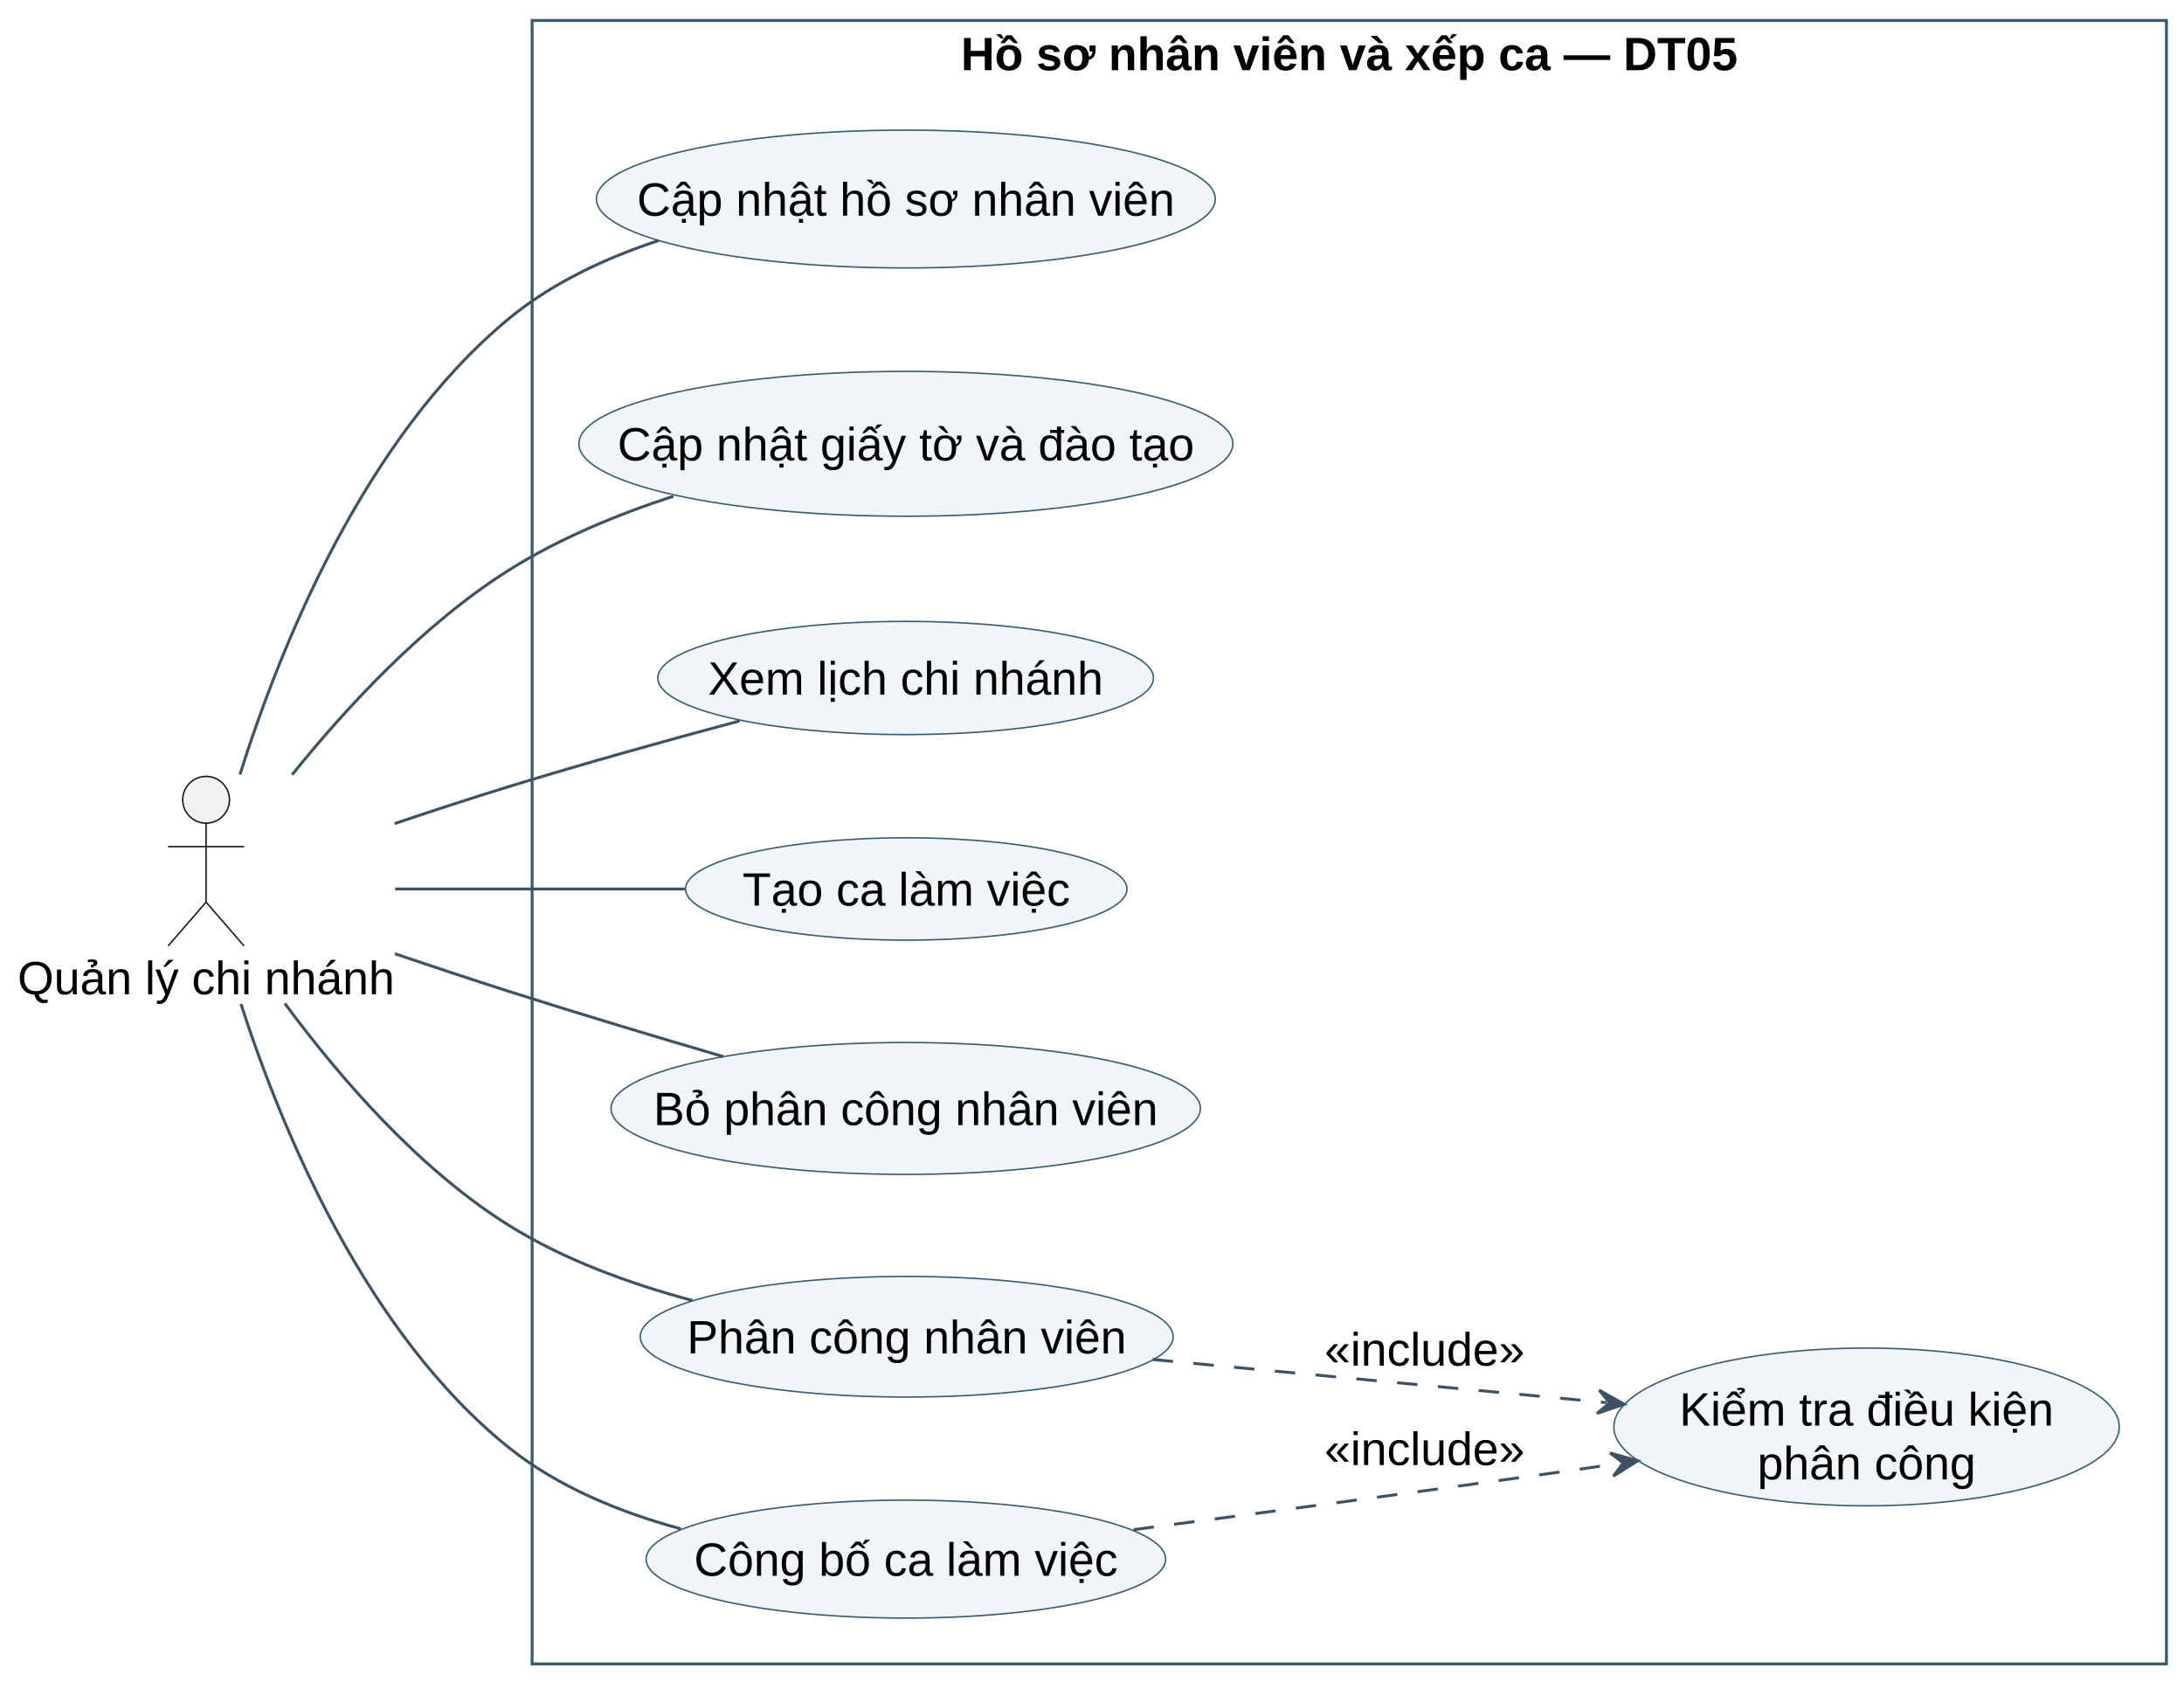
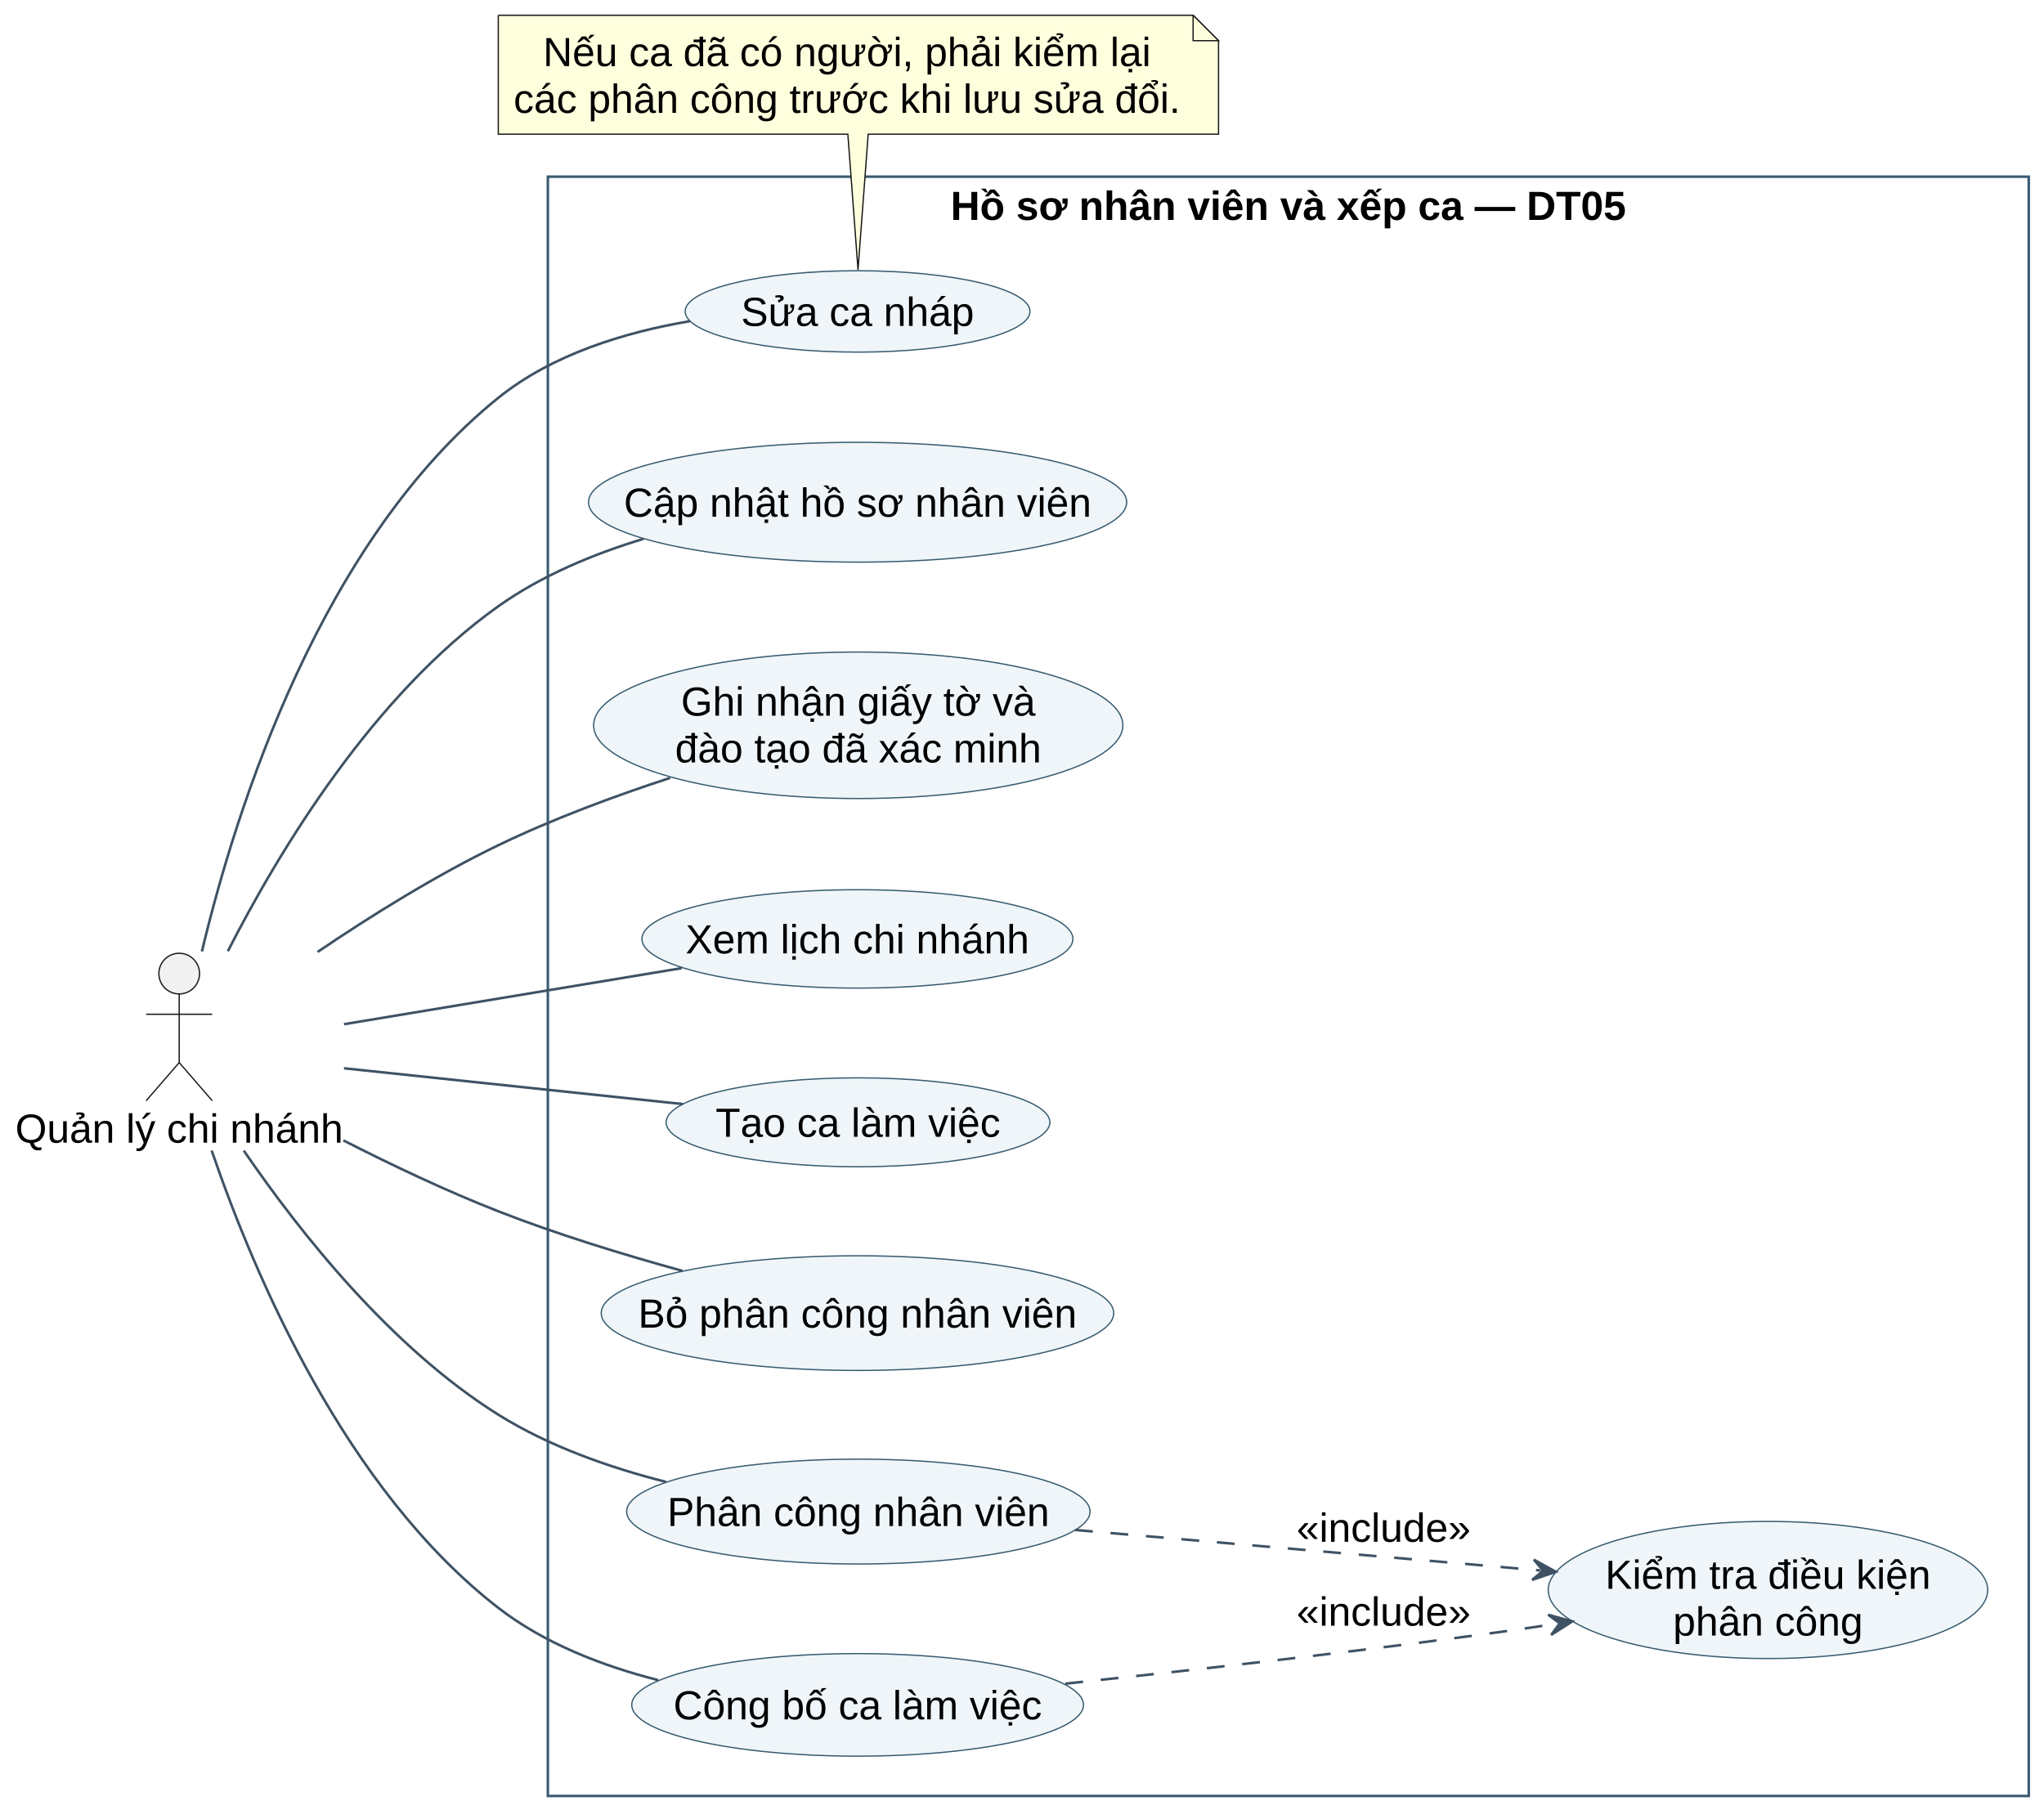
- <svg xmlns="http://www.w3.org/2000/svg" contentStyleType="text/css" data-diagram-type="DESCRIPTION" height="575px" preserveAspectRatio="none" style="width:747px;height:575px;background:#FFFFFF;" version="1.1" viewBox="0 0 747 575" width="747px" zoomAndPan="magnify">
+ <svg xmlns="http://www.w3.org/2000/svg" contentStyleType="text/css" data-diagram-type="DESCRIPTION" height="712px" preserveAspectRatio="none" style="width:804px;height:712px;background:#FFFFFF;" version="1.1" viewBox="0 0 804 712" width="804px" zoomAndPan="magnify">
  <defs />
  <g>
-     <g class="cluster" data-entity="H. s. nh.n vi.n v. x.p ca . DT05" data-source-line="16" data-uid="ent0003" id="cluster_H. s. nh.n vi.n v. x.p ca . DT05">
-       <rect fill="none" height="562" style="stroke:#385B70;stroke-width:1;" width="559" x="182" y="7" />
-       <text fill="#000000" font-family="Arial" font-size="16" font-weight="bold" lengthAdjust="spacing" textLength="265.688" x="328.656" y="24.008">Hồ sơ nhân viên và xếp ca — DT05</text>
+     <g class="cluster" data-entity="H. s. nh.n vi.n v. x.p ca . DT05" data-source-line="19" data-uid="ent0003" id="cluster_H. s. nh.n vi.n v. x.p ca . DT05">
+       <rect fill="none" height="637" style="stroke:#385B70;stroke-width:1;" width="582.5" x="215.5" y="69.5" />
+       <text fill="#000000" font-family="Arial" font-size="16" font-weight="bold" lengthAdjust="spacing" textLength="265.688" x="373.906" y="86.508">Hồ sơ nhân viên và xếp ca — DT05</text>
    </g>
-     <g class="entity" data-entity="PROFILE" data-source-line="17" data-uid="ent0004" id="entity_PROFILE">
-       <ellipse cx="309.836" cy="68.067" fill="#EFF5F8" rx="105.836" ry="23.567" style="stroke:#385B70;stroke-width:0.5;" />
-       <text fill="#000000" font-family="Arial" font-size="16" lengthAdjust="spacing" textLength="183.953" x="217.86" y="73.766">Cập nhật hồ sơ nhân viên</text>
+     <g class="entity" data-entity="PROFILE" data-source-line="20" data-uid="ent0004" id="entity_PROFILE">
+       <ellipse cx="337.336" cy="197.567" fill="#EFF5F8" rx="105.836" ry="23.567" style="stroke:#385B70;stroke-width:0.5;" />
+       <text fill="#000000" font-family="Arial" font-size="16" lengthAdjust="spacing" textLength="183.953" x="245.36" y="203.267">Cập nhật hồ sơ nhân viên</text>
    </g>
-     <g class="entity" data-entity="EV" data-source-line="18" data-uid="ent0005" id="entity_EV">
-       <ellipse cx="309.841" cy="151.768" fill="#EFF5F8" rx="111.841" ry="24.768" style="stroke:#385B70;stroke-width:0.5;" />
-       <text fill="#000000" font-family="Arial" font-size="16" lengthAdjust="spacing" textLength="197.289" x="211.197" y="157.467">Cập nhật giấy tờ và đào tạo</text>
+     <g class="entity" data-entity="EV" data-source-line="21" data-uid="ent0005" id="entity_EV">
+       <ellipse cx="337.587" cy="285.314" fill="#EFF5F8" rx="104.087" ry="28.814" style="stroke:#385B70;stroke-width:0.5;" />
+       <text fill="#000000" font-family="Arial" font-size="16" lengthAdjust="spacing" textLength="139.461" x="267.857" y="281.523">Ghi nhận giấy tờ và</text>
+       <text fill="#000000" font-family="Arial" font-size="16" lengthAdjust="spacing" textLength="144.094" x="265.54" y="299.922">đào tạo đã xác minh</text>
    </g>
-     <g class="entity" data-entity="VIEW" data-source-line="19" data-uid="ent0006" id="entity_VIEW">
-       <ellipse cx="309.759" cy="231.852" fill="#EFF5F8" rx="84.759" ry="19.352" style="stroke:#385B70;stroke-width:0.5;" />
-       <text fill="#000000" font-family="Arial" font-size="16" lengthAdjust="spacing" textLength="135.188" x="242.165" y="237.551">Xem lịch chi nhánh</text>
+     <g class="entity" data-entity="VIEW" data-source-line="22" data-uid="ent0006" id="entity_VIEW">
+       <ellipse cx="337.259" cy="369.352" fill="#EFF5F8" rx="84.759" ry="19.352" style="stroke:#385B70;stroke-width:0.5;" />
+       <text fill="#000000" font-family="Arial" font-size="16" lengthAdjust="spacing" textLength="135.188" x="269.665" y="375.051">Xem lịch chi nhánh</text>
    </g>
-     <g class="entity" data-entity="CREATE" data-source-line="20" data-uid="ent0007" id="entity_CREATE">
-       <ellipse cx="309.983" cy="303.997" fill="#EFF5F8" rx="75.483" ry="17.497" style="stroke:#385B70;stroke-width:0.5;" />
-       <text fill="#000000" font-family="Arial" font-size="16" lengthAdjust="spacing" textLength="112.039" x="253.964" y="309.696">Tạo ca làm việc</text>
+     <g class="entity" data-entity="CREATE" data-source-line="23" data-uid="ent0007" id="entity_CREATE">
+       <ellipse cx="337.483" cy="441.497" fill="#EFF5F8" rx="75.483" ry="17.497" style="stroke:#385B70;stroke-width:0.5;" />
+       <text fill="#000000" font-family="Arial" font-size="16" lengthAdjust="spacing" textLength="112.039" x="281.464" y="447.196">Tạo ca làm việc</text>
    </g>
-     <g class="entity" data-entity="REMOVE" data-source-line="21" data-uid="ent0008" id="entity_REMOVE">
-       <ellipse cx="309.786" cy="379.057" fill="#EFF5F8" rx="100.786" ry="22.557" style="stroke:#385B70;stroke-width:0.5;" />
-       <text fill="#000000" font-family="Arial" font-size="16" lengthAdjust="spacing" textLength="172.586" x="223.493" y="384.756">Bỏ phân công nhân viên</text>
+     <g class="entity" data-entity="EDIT" data-source-line="24" data-uid="ent0008" id="entity_EDIT">
+       <ellipse cx="337.316" cy="122.51" fill="#EFF5F8" rx="67.816" ry="16.01" style="stroke:#385B70;stroke-width:0.5;" />
+       <text fill="#000000" font-family="Arial" font-size="16" lengthAdjust="spacing" textLength="91.664" x="291.484" y="128.209">Sửa ca nháp</text>
    </g>
-     <g class="entity" data-entity="ASSIGN" data-source-line="22" data-uid="ent0009" id="entity_ASSIGN">
-       <ellipse cx="310.127" cy="457.125" fill="#EFF5F8" rx="91.127" ry="20.625" style="stroke:#385B70;stroke-width:0.5;" />
-       <text fill="#000000" font-family="Arial" font-size="16" lengthAdjust="spacing" textLength="150.344" x="234.956" y="462.825">Phân công nhân viên</text>
+     <g class="entity" data-entity="REMOVE" data-source-line="25" data-uid="ent0009" id="entity_REMOVE">
+       <ellipse cx="337.286" cy="516.557" fill="#EFF5F8" rx="100.786" ry="22.557" style="stroke:#385B70;stroke-width:0.5;" />
+       <text fill="#000000" font-family="Arial" font-size="16" lengthAdjust="spacing" textLength="172.586" x="250.993" y="522.256">Bỏ phân công nhân viên</text>
    </g>
-     <g class="entity" data-entity="PUB" data-source-line="23" data-uid="ent0010" id="entity_PUB">
-       <ellipse cx="309.843" cy="533.169" fill="#EFF5F8" rx="88.843" ry="20.169" style="stroke:#385B70;stroke-width:0.5;" />
-       <text fill="#000000" font-family="Arial" font-size="16" lengthAdjust="spacing" textLength="144.961" x="237.363" y="538.868">Công bố ca làm việc</text>
+     <g class="entity" data-entity="ASSIGN" data-source-line="26" data-uid="ent0010" id="entity_ASSIGN">
+       <ellipse cx="337.627" cy="594.625" fill="#EFF5F8" rx="91.127" ry="20.625" style="stroke:#385B70;stroke-width:0.5;" />
+       <text fill="#000000" font-family="Arial" font-size="16" lengthAdjust="spacing" textLength="150.344" x="262.456" y="600.325">Phân công nhân viên</text>
    </g>
-     <g class="entity" data-entity="CHECK" data-source-line="24" data-uid="ent0011" id="entity_CHECK">
-       <ellipse cx="638.424" cy="487.971" fill="#EFF5F8" rx="86.424" ry="26.971" style="stroke:#385B70;stroke-width:0.5;" />
-       <text fill="#000000" font-family="Arial" font-size="16" lengthAdjust="spacing" textLength="128.062" x="574.393" y="487.504">Kiểm tra điều kiện</text>
-       <text fill="#000000" font-family="Arial" font-size="16" lengthAdjust="spacing" textLength="74.734" x="601.057" y="505.902">phân công</text>
+     <g class="entity" data-entity="PUB" data-source-line="27" data-uid="ent0011" id="entity_PUB">
+       <ellipse cx="337.343" cy="670.669" fill="#EFF5F8" rx="88.843" ry="20.169" style="stroke:#385B70;stroke-width:0.5;" />
+       <text fill="#000000" font-family="Arial" font-size="16" lengthAdjust="spacing" textLength="144.961" x="264.863" y="676.368">Công bố ca làm việc</text>
    </g>
-     <g class="entity" data-entity="QL" data-source-line="15" data-uid="ent0002" id="entity_QL">
-       <ellipse cx="70.488" cy="273.5" fill="#F1F1F1" rx="8" ry="8" style="stroke:#181818;stroke-width:0.5;" />
-       <path d="M70.488,281.5 L70.488,308.5 M57.488,289.5 L83.488,289.5 M70.488,308.5 L57.488,323.5 M70.488,308.5 L83.488,323.5" fill="none" style="stroke:#181818;stroke-width:0.5;" />
-       <text fill="#000000" font-family="Arial" font-size="16" lengthAdjust="spacing" textLength="128.977" x="6" y="340.008">Quản lý chi nhánh</text>
+     <g class="entity" data-entity="CHECK" data-source-line="28" data-uid="ent0012" id="entity_CHECK">
+       <ellipse cx="695.424" cy="625.471" fill="#EFF5F8" rx="86.424" ry="26.971" style="stroke:#385B70;stroke-width:0.5;" />
+       <text fill="#000000" font-family="Arial" font-size="16" lengthAdjust="spacing" textLength="128.062" x="631.393" y="625.004">Kiểm tra điều kiện</text>
+       <text fill="#000000" font-family="Arial" font-size="16" lengthAdjust="spacing" textLength="74.734" x="658.057" y="643.402">phân công</text>
    </g>
-     <g class="link" data-entity-1="QL" data-entity-2="PROFILE" data-source-line="26" data-uid="lnk12" id="link_QL_PROFILE">
-       <path d="M82.08,264.83 C95.98,220.7 124.63,149.82 174,109 C188.72,96.83 207.01,88.26 225.32,82.24" fill="none" id="QL-PROFILE" style="stroke:#3F5264;stroke-width:1;" />
+     <g class="entity" data-entity="QL" data-source-line="18" data-uid="ent0002" id="entity_QL">
+       <ellipse cx="70.488" cy="383" fill="#F1F1F1" rx="8" ry="8" style="stroke:#181818;stroke-width:0.5;" />
+       <path d="M70.488,391 L70.488,418 M57.488,399 L83.488,399 M70.488,418 L57.488,433 M70.488,418 L83.488,433" fill="none" style="stroke:#181818;stroke-width:0.5;" />
+       <text fill="#000000" font-family="Arial" font-size="16" lengthAdjust="spacing" textLength="128.977" x="6" y="449.508">Quản lý chi nhánh</text>
    </g>
-     <g class="link" data-entity-1="QL" data-entity-2="EV" data-source-line="27" data-uid="lnk13" id="link_QL_EV">
-       <path d="M99.93,264.92 C118.64,241.69 144.99,213.28 174,195 C191.07,184.25 211.05,175.97 230.33,169.69" fill="none" id="QL-EV" style="stroke:#3F5264;stroke-width:1;" />
+     <g class="entity" data-entity="GMN23" data-source-line="41" data-uid="ent0024" id="entity_GMN23">
+       <path d="M196,6 L196,52.797 A0,0 0 0 0 196,52.797 L333.5,52.797 L337.5,106.15 L341.5,52.797 L479.305,52.797 A0,0 0 0 0 479.305,52.797 L479.305,16 L469.305,6 L196,6 A0,0 0 0 0 196,6" fill="#FEFFDD" style="stroke:#181818;stroke-width:0.5;" />
+       <path d="M469.305,6 L469.305,16 L479.305,16 L469.305,6" fill="#FEFFDD" style="stroke:#181818;stroke-width:0.5;" />
+       <text fill="#000000" font-family="Arial" font-size="16" lengthAdjust="spacing" textLength="239.102" x="213.602" y="26.008">Nếu ca đã có người, phải kiểm lại</text>
+       <text fill="#000000" font-family="Arial" font-size="16" lengthAdjust="spacing" textLength="262.305" x="202" y="44.406">các phân công trước khi lưu sửa đổi.</text>
    </g>
-     <g class="link" data-entity-1="QL" data-entity-2="VIEW" data-source-line="28" data-uid="lnk14" id="link_QL_VIEW">
-       <path d="M135,281.64 C147.86,277.3 161.33,272.9 174,269 C199.78,261.07 228.59,253.06 252.95,246.53" fill="none" id="QL-VIEW" style="stroke:#3F5264;stroke-width:1;" />
+     <g class="link" data-entity-1="QL" data-entity-2="PROFILE" data-source-line="30" data-uid="lnk13" id="link_QL_PROFILE">
+       <path d="M89.62,374.2 C109.99,334.29 146.78,273.51 196,238.5 C212.88,226.5 233.25,217.98 253.18,211.95" fill="none" id="QL-PROFILE" style="stroke:#3F5264;stroke-width:1;" />
    </g>
-     <g class="link" data-entity-1="QL" data-entity-2="CREATE" data-source-line="29" data-uid="lnk15" id="link_QL_CREATE">
-       <path d="M135.15,304 C165.65,304 202.39,304 234.22,304" fill="none" id="QL-CREATE" style="stroke:#3F5264;stroke-width:1;" />
+     <g class="link" data-entity-1="QL" data-entity-2="EV" data-source-line="31" data-uid="lnk14" id="link_QL_EV">
+       <path d="M124.9,374.49 C146.29,360.01 171.62,344.27 196,332.5 C217.31,322.21 241.45,313.25 263.63,305.99" fill="none" id="QL-EV" style="stroke:#3F5264;stroke-width:1;" />
    </g>
-     <g class="link" data-entity-1="QL" data-entity-2="REMOVE" data-source-line="30" data-uid="lnk16" id="link_QL_REMOVE">
-       <path d="M135.07,326.16 C147.92,330.51 161.37,334.97 174,339 C197.87,346.61 224.27,354.54 247.34,361.31" fill="none" id="QL-REMOVE" style="stroke:#3F5264;stroke-width:1;" />
+     <g class="link" data-entity-1="QL" data-entity-2="VIEW" data-source-line="32" data-uid="lnk15" id="link_QL_VIEW">
+       <path d="M135.31,402.9 C175.44,396.24 227.18,387.65 268.14,380.85" fill="none" id="QL-VIEW" style="stroke:#3F5264;stroke-width:1;" />
    </g>
-     <g class="link" data-entity-1="QL" data-entity-2="ASSIGN" data-source-line="31" data-uid="lnk17" id="link_QL_ASSIGN">
-       <path d="M97.42,343.13 C115.96,368.24 143.04,399.65 174,419 C192.89,430.81 215.53,439.03 236.81,444.72" fill="none" id="QL-ASSIGN" style="stroke:#3F5264;stroke-width:1;" />
+     <g class="link" data-entity-1="QL" data-entity-2="CREATE" data-source-line="33" data-uid="lnk16" id="link_QL_CREATE">
+       <path d="M135.31,420.24 C175.59,424.5 227.57,429.99 268.61,434.33" fill="none" id="QL-CREATE" style="stroke:#3F5264;stroke-width:1;" />
    </g>
-     <g class="link" data-entity-1="QL" data-entity-2="PUB" data-source-line="32" data-uid="lnk18" id="link_QL_PUB">
-       <path d="M82.41,343.33 C96.47,386.78 125.13,455.78 174,495 C190.81,508.49 212.12,517.19 232.83,522.81" fill="none" id="QL-PUB" style="stroke:#3F5264;stroke-width:1;" />
+     <g class="link" data-entity-1="QL" data-entity-2="EDIT" data-source-line="34" data-uid="lnk17" id="link_QL_EDIT">
+       <path d="M79.42,374.28 C93.02,317.39 126.34,212.67 196,156.5 C217.2,139.41 245.67,130.7 271.43,126.33" fill="none" id="QL-EDIT" style="stroke:#3F5264;stroke-width:1;" />
    </g>
-     <g class="link" data-entity-1="ASSIGN" data-entity-2="CHECK" data-source-line="33" data-uid="lnk19" id="link_ASSIGN_CHECK">
-       <path d="M394.23,464.9 C443.74,469.6 500.307,474.973 549.577,479.653" fill="none" id="ASSIGN-to-CHECK" style="stroke:#3F5264;stroke-width:1;stroke-dasharray:7,7;" />
-       <polygon fill="#3F5264" points="555.55,480.22,546.969,475.387,550.572,479.747,546.212,483.351,555.55,480.22" style="stroke:#3F5264;stroke-width:1;" />
-       <text fill="#000000" font-family="Arial" font-size="16" lengthAdjust="spacing" textLength="68.5" x="453" y="467.008">«include»</text>
+     <g class="link" data-entity-1="QL" data-entity-2="REMOVE" data-source-line="35" data-uid="lnk18" id="link_QL_REMOVE">
+       <path d="M135.05,448.6 C154.28,458.41 175.7,468.56 196,476.5 C219.15,485.56 245.16,493.54 268.46,499.95" fill="none" id="QL-REMOVE" style="stroke:#3F5264;stroke-width:1;" />
    </g>
-     <g class="link" data-entity-1="PUB" data-entity-2="CHECK" data-source-line="34" data-uid="lnk20" id="link_PUB_CHECK">
-       <path d="M387.71,523.09 C427.75,517.85 477.54,511.22 522,505 C534.34,503.27 541.482,502.252 554.232,500.402" fill="none" id="PUB-to-CHECK" style="stroke:#3F5264;stroke-width:1;stroke-dasharray:7,7;" />
-       <polygon fill="#3F5264" points="560.17,499.54,550.689,496.874,555.222,500.258,551.838,504.791,560.17,499.54" style="stroke:#3F5264;stroke-width:1;" />
-       <text fill="#000000" font-family="Arial" font-size="16" lengthAdjust="spacing" textLength="68.5" x="453" y="501.008">«include»</text>
+     <g class="link" data-entity-1="QL" data-entity-2="ASSIGN" data-source-line="36" data-uid="lnk19" id="link_QL_ASSIGN">
+       <path d="M95.89,452.63 C118.12,485.11 153.87,530.13 196,556.5 C215.81,568.9 239.65,577.3 262.02,582.97" fill="none" id="QL-ASSIGN" style="stroke:#3F5264;stroke-width:1;" />
+     </g>
+     <g class="link" data-entity-1="QL" data-entity-2="PUB" data-source-line="37" data-uid="lnk20" id="link_QL_PUB">
+       <path d="M83.26,452.6 C100.15,501.96 136.01,586.04 196,632.5 C214.08,646.5 236.94,655.35 258.93,660.95" fill="none" id="QL-PUB" style="stroke:#3F5264;stroke-width:1;" />
+     </g>
+     <g class="link" data-entity-1="ASSIGN" data-entity-2="CHECK" data-source-line="38" data-uid="lnk21" id="link_ASSIGN_CHECK">
+       <path d="M422.87,601.85 C480.03,606.82 549.223,612.85 605.993,617.79" fill="none" id="ASSIGN-to-CHECK" style="stroke:#3F5264;stroke-width:1;stroke-dasharray:7,7;" />
+       <polygon fill="#3F5264" points="611.97,618.31,603.351,613.545,606.989,617.876,602.657,621.515,611.97,618.31" style="stroke:#3F5264;stroke-width:1;" />
+       <text fill="#000000" font-family="Arial" font-size="16" lengthAdjust="spacing" textLength="68.5" x="510" y="606.508">«include»</text>
+     </g>
+     <g class="link" data-entity-1="PUB" data-entity-2="CHECK" data-source-line="39" data-uid="lnk22" id="link_PUB_CHECK">
+       <path d="M419.05,662.33 C465.81,657.37 525.8,650.63 579,643.5 C591.77,641.79 599.388,640.723 612.528,638.723" fill="none" id="PUB-to-CHECK" style="stroke:#3F5264;stroke-width:1;stroke-dasharray:7,7;" />
+       <polygon fill="#3F5264" points="618.46,637.82,608.961,635.22,613.517,638.572,610.164,643.129,618.46,637.82" style="stroke:#3F5264;stroke-width:1;" />
+       <text fill="#000000" font-family="Arial" font-size="16" lengthAdjust="spacing" textLength="68.5" x="510" y="639.508">«include»</text>
    </g>
  </g>
</svg>
